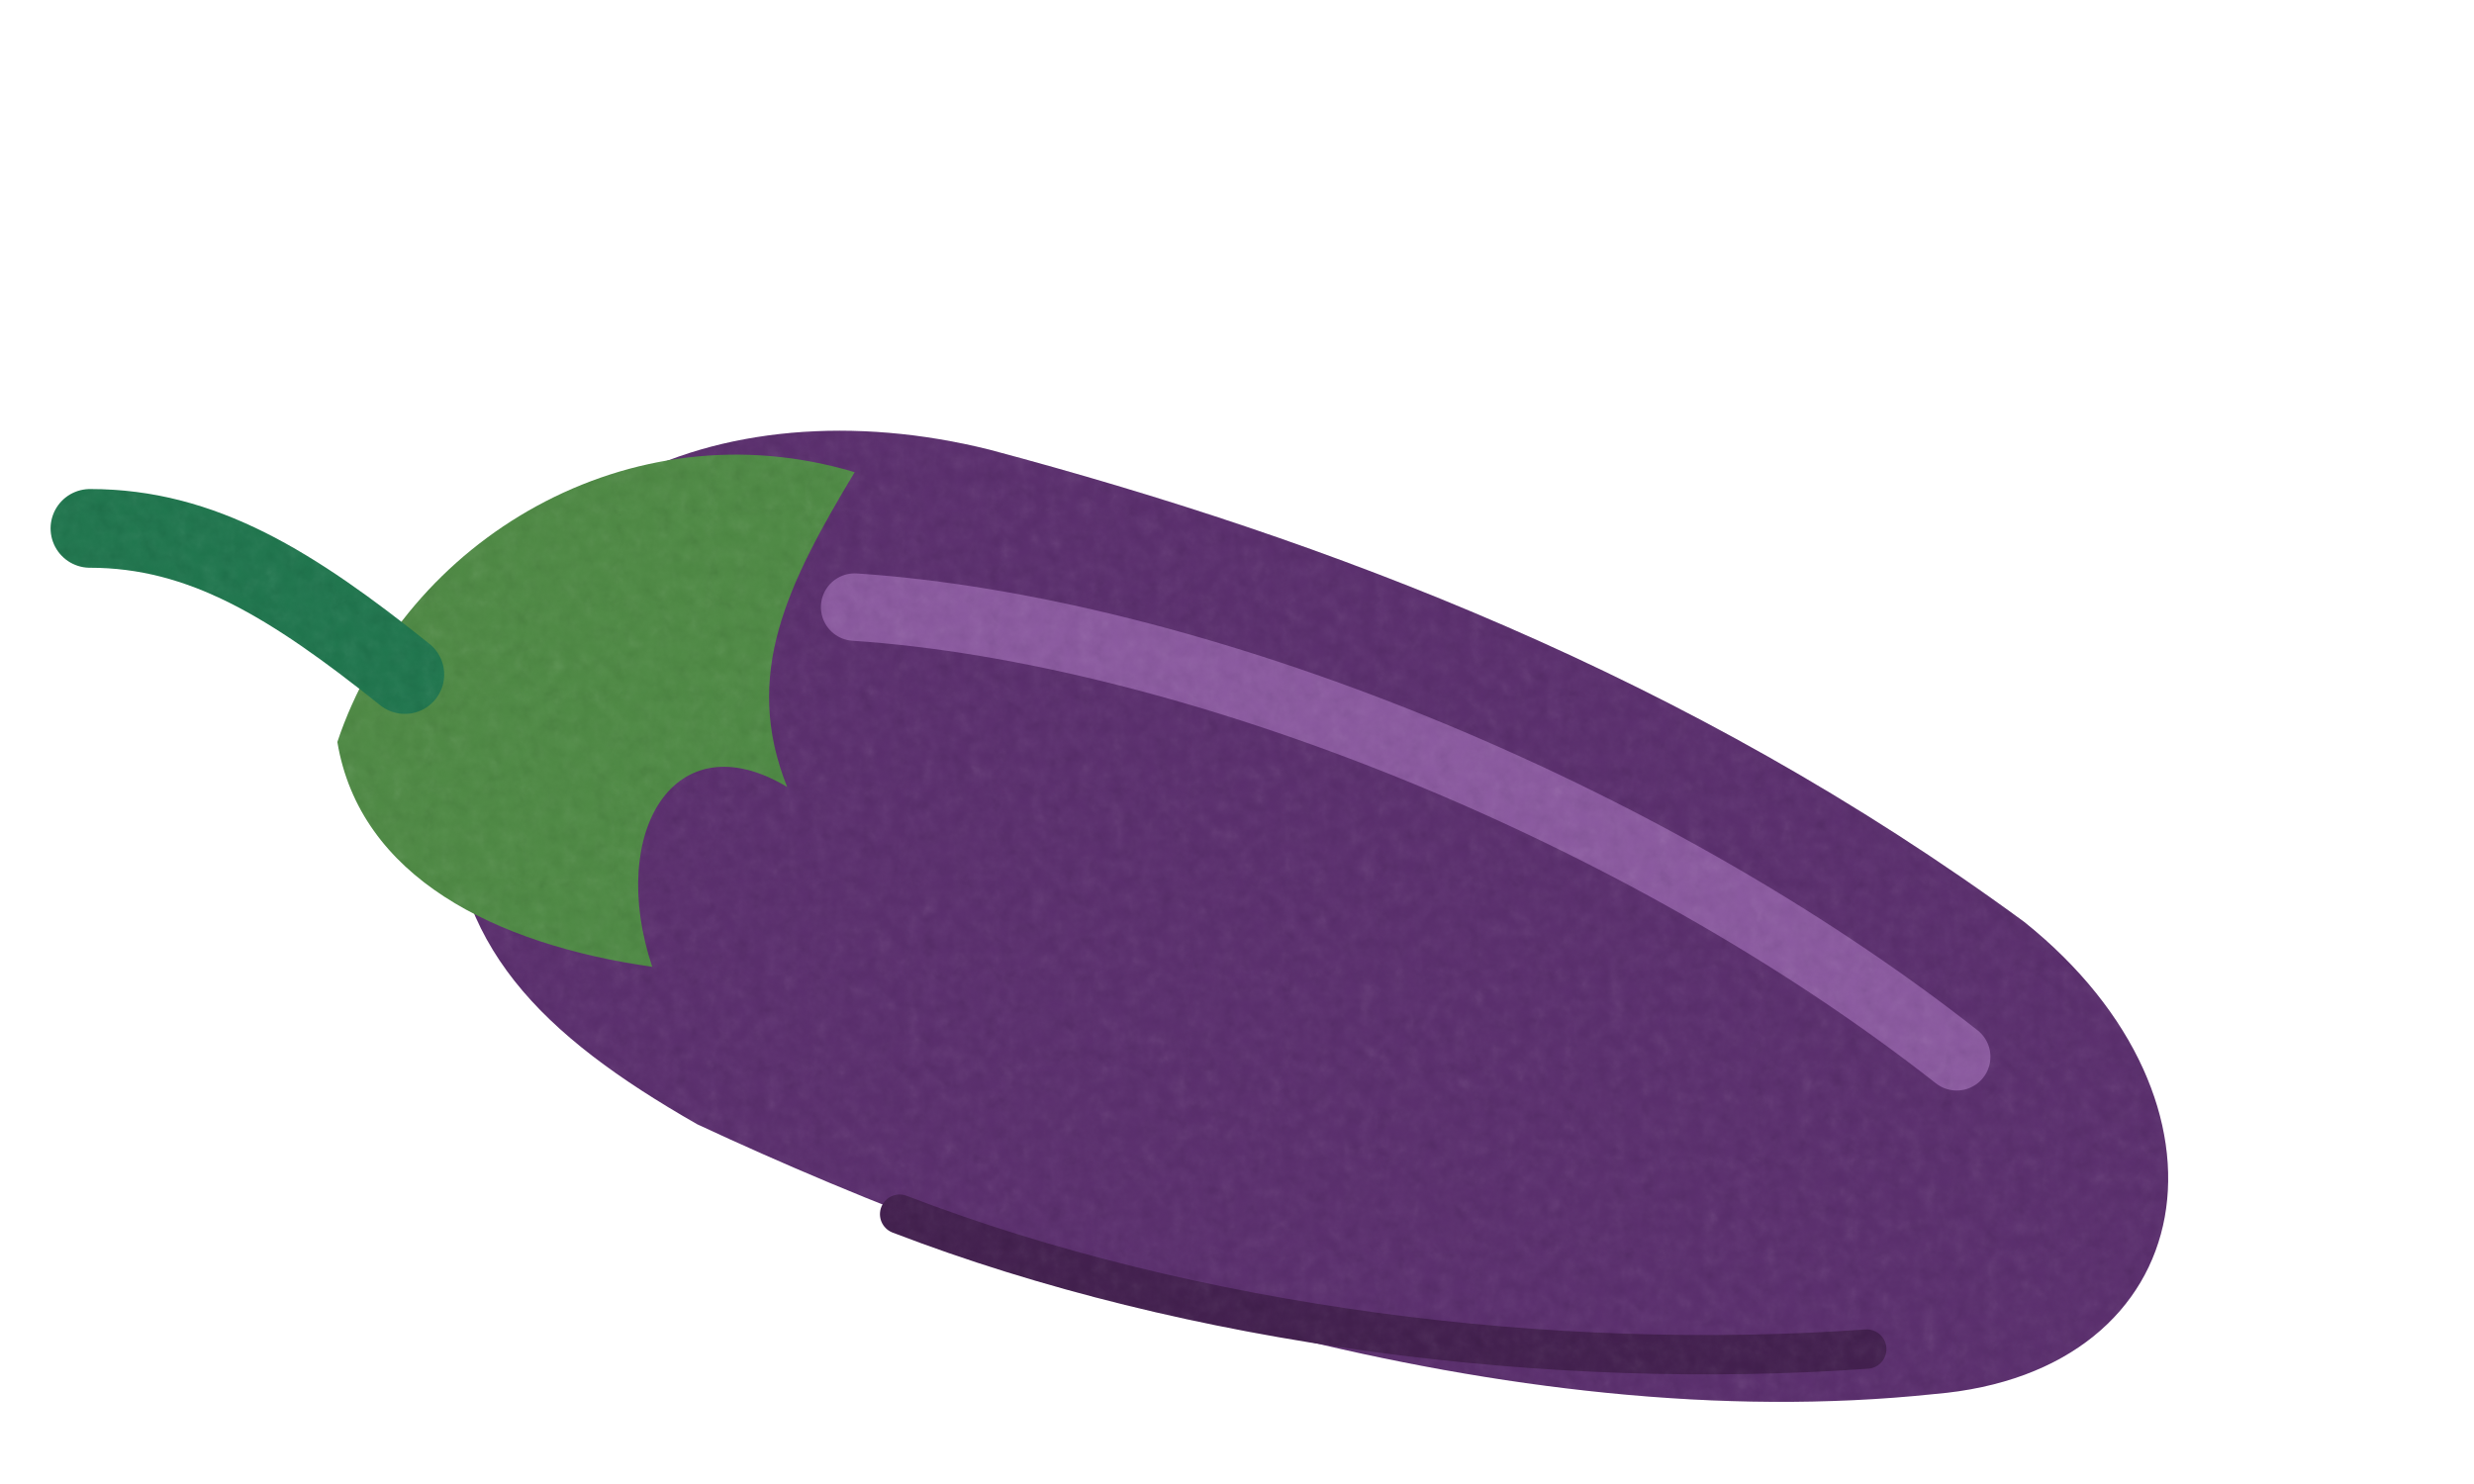
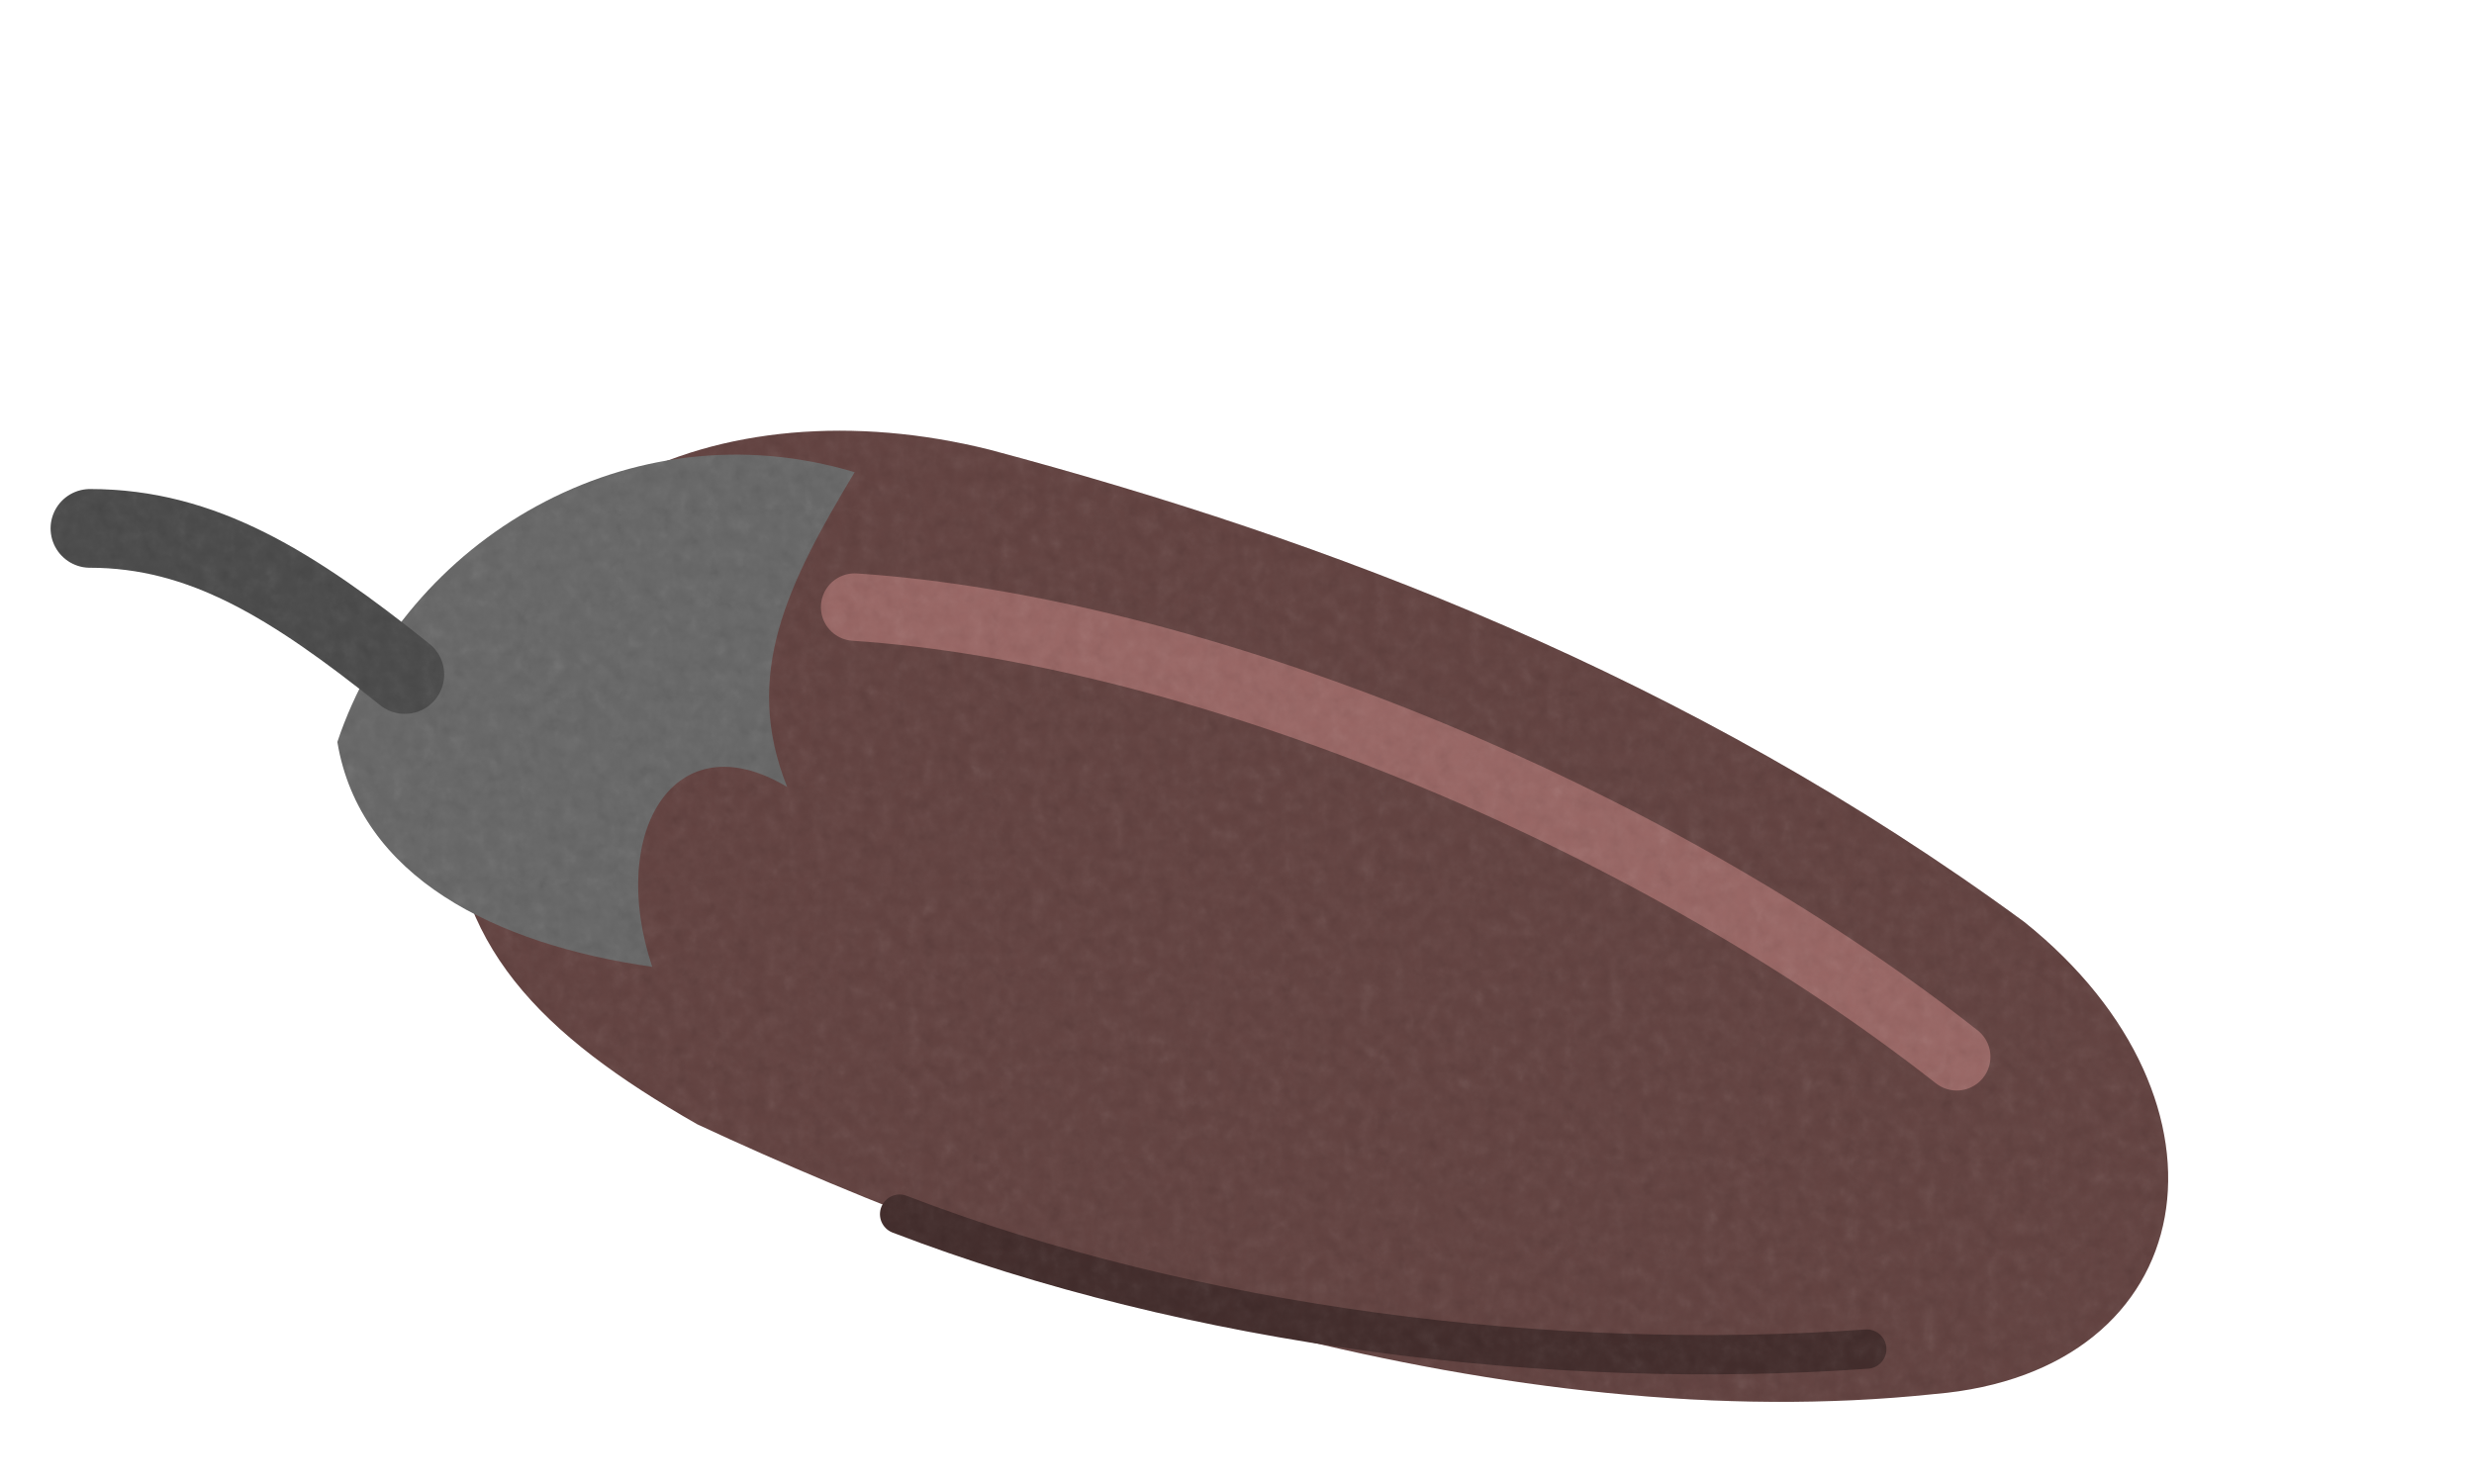
<svg xmlns="http://www.w3.org/2000/svg" viewBox="0 0 220 132" fill="none" role="img" aria-labelledby="title">
  <defs>
    <filter id="paper" x="-2%" y="-2%" width="104%" height="104%" color-interpolation-filters="sRGB">
      <feTurbulence type="fractalNoise" baseFrequency=".72" numOctaves="3" seed="23" stitchTiles="stitch" result="grain" />
      <feColorMatrix in="grain" type="saturate" values="0" />
      <feComponentTransfer>
        <feFuncA type="linear" slope=".14" />
      </feComponentTransfer>
      <feComposite in2="SourceGraphic" operator="in" result="ink" />
      <feBlend in="SourceGraphic" in2="ink" mode="soft-light" />
    </filter>
  </defs>
  <g filter="url(#paper)" stroke-linecap="round" stroke-linejoin="round">
-     <path d="M40 70c0-26 24-36 48-30 30 8 62 20 92 42 20 16 16 40-8 42-38 4-80-10-110-24-14-8-22-16-22-30Z" fill="#5b2f6e" />
-     <path d="M76 54c30 2 70 18 98 40" stroke="#8b5aa0" stroke-width="6" />
-     <path d="M80 108c26 10 58 14 86 12" stroke="#43204f" stroke-width="3.5" />
-     <path d="M30 66c6-18 26-30 46-24-6 10-10 18-6 28-10-6-16 4-12 16-14-2-26-8-28-20Z" fill="#4f8a45" />
-     <path d="M36 60C26 52 18 47 8 47" stroke="#20764e" stroke-width="7" />
+     <path d="M40 70c0-26 24-36 48-30 30 8 62 20 92 42 20 16 16 40-8 42-38 4-80-10-110-24-14-8-22-16-22-30Z" fill="#634341" />
+     <path d="M76 54c30 2 70 18 98 40" stroke="#996765" stroke-width="6" />
+     <path d="M80 108c26 10 58 14 86 12" stroke="#432d2c" stroke-width="3.5" />
+     <path d="M30 66c6-18 26-30 46-24-6 10-10 18-6 28-10-6-16 4-12 16-14-2-26-8-28-20Z" fill="#686868" />
+     <path d="M36 60C26 52 18 47 8 47" stroke="#4b4b4b" stroke-width="7" />
  </g>
</svg>
